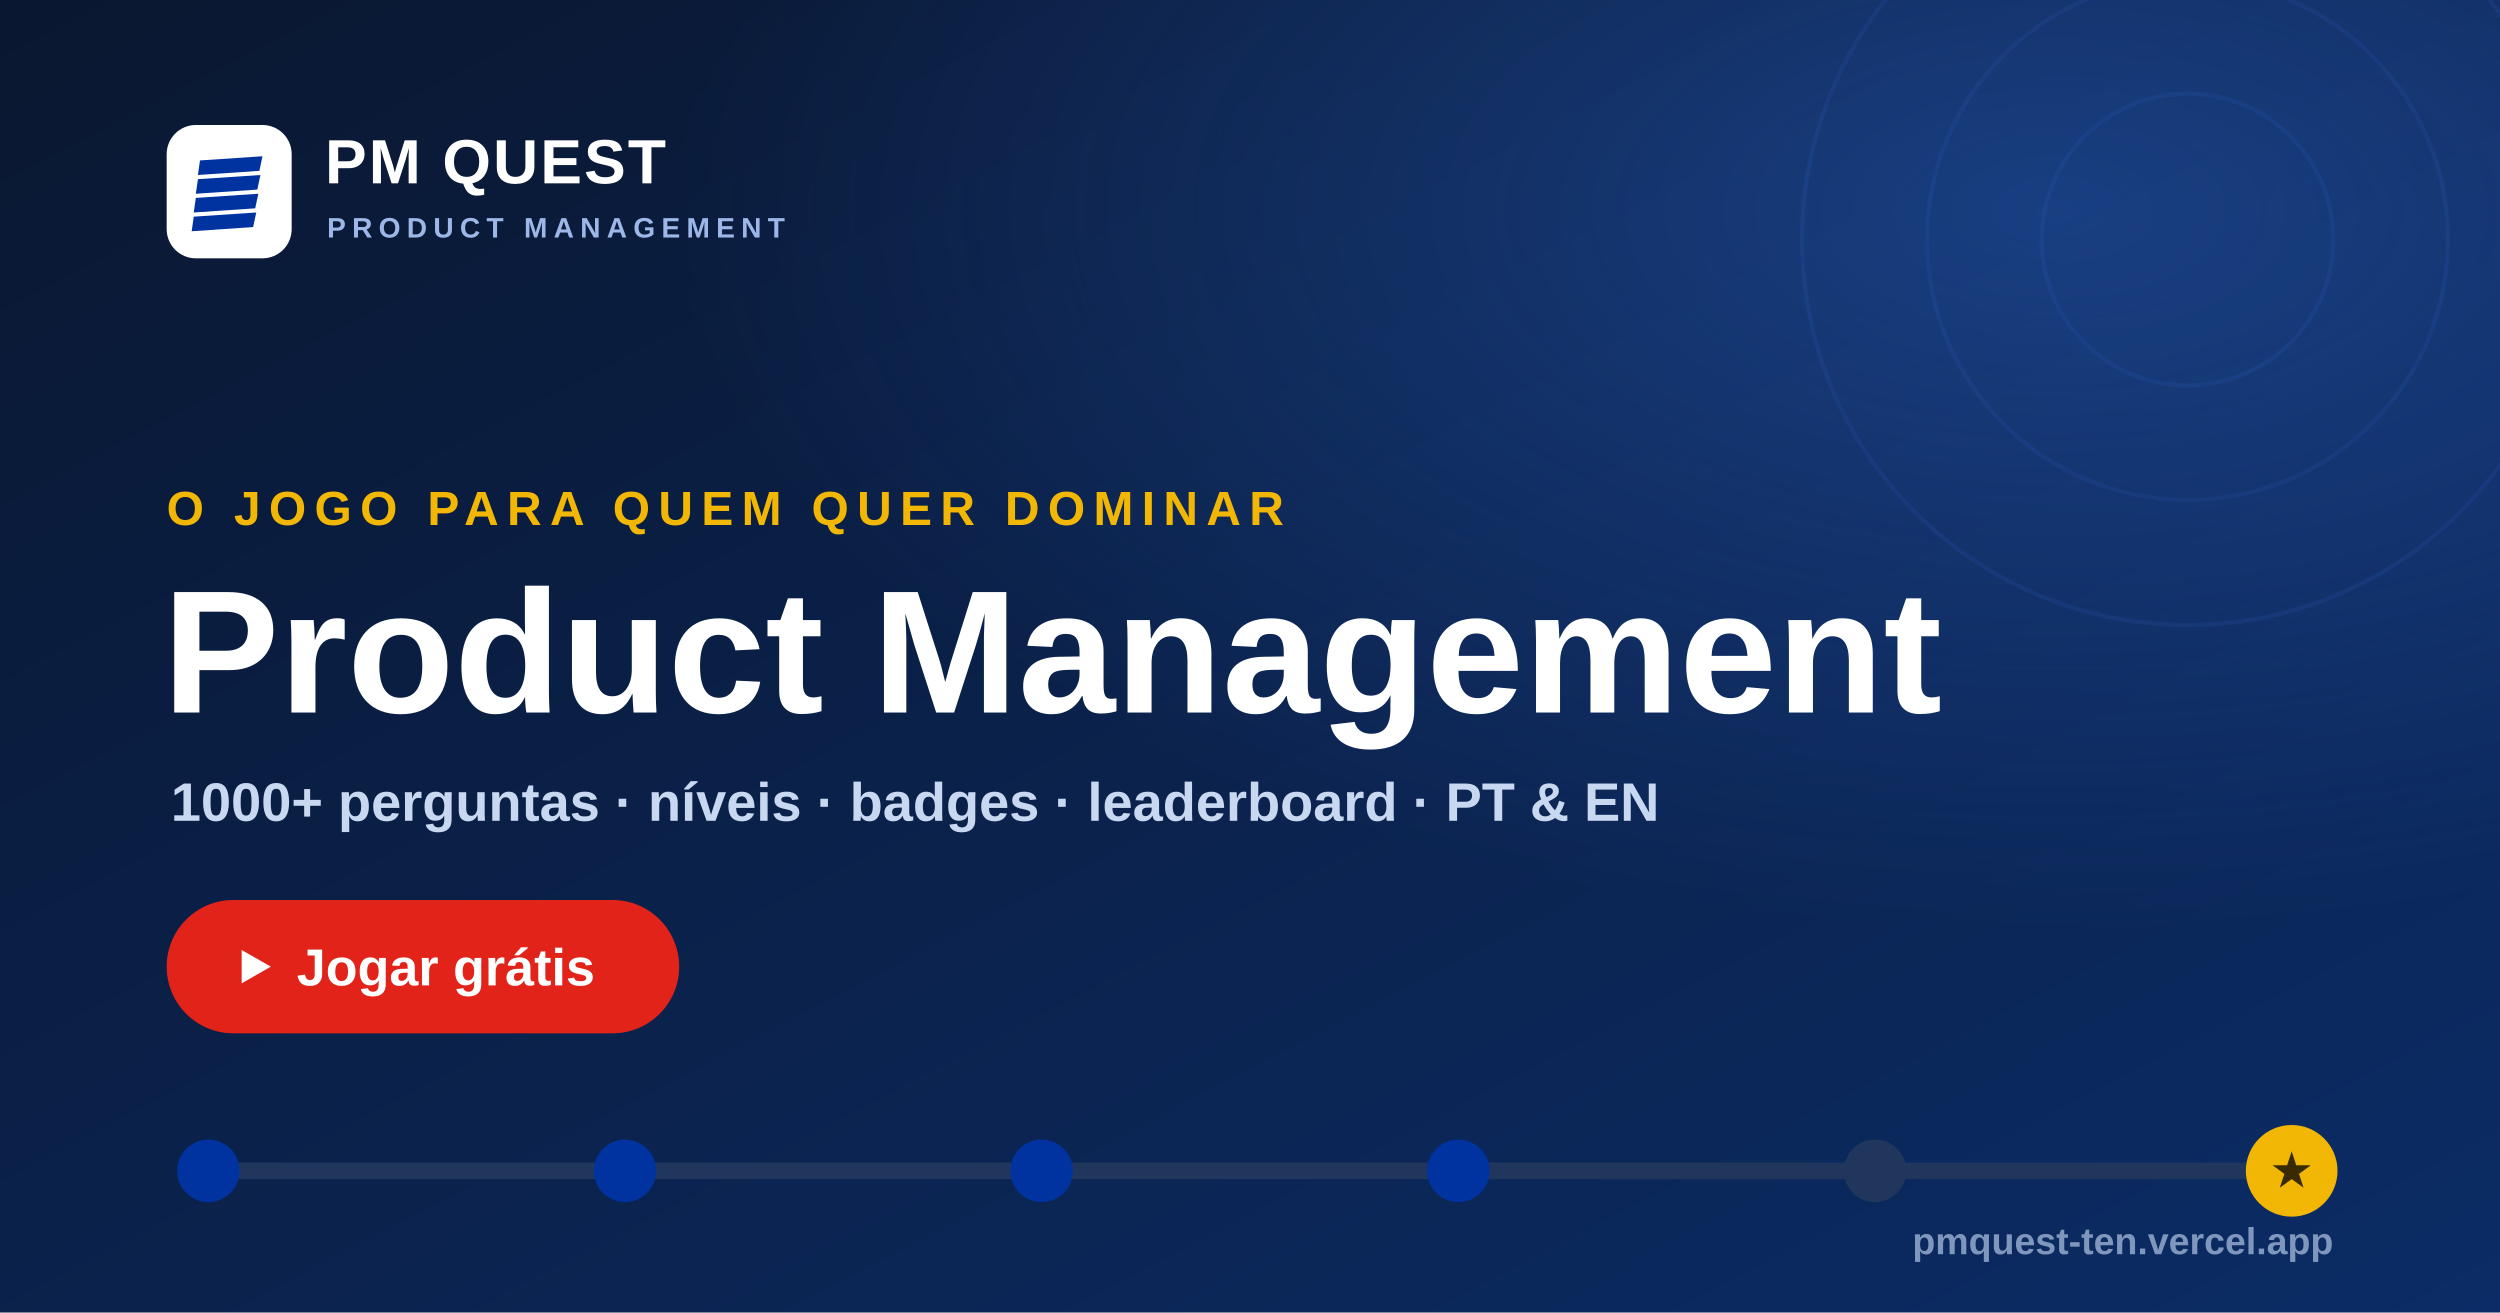
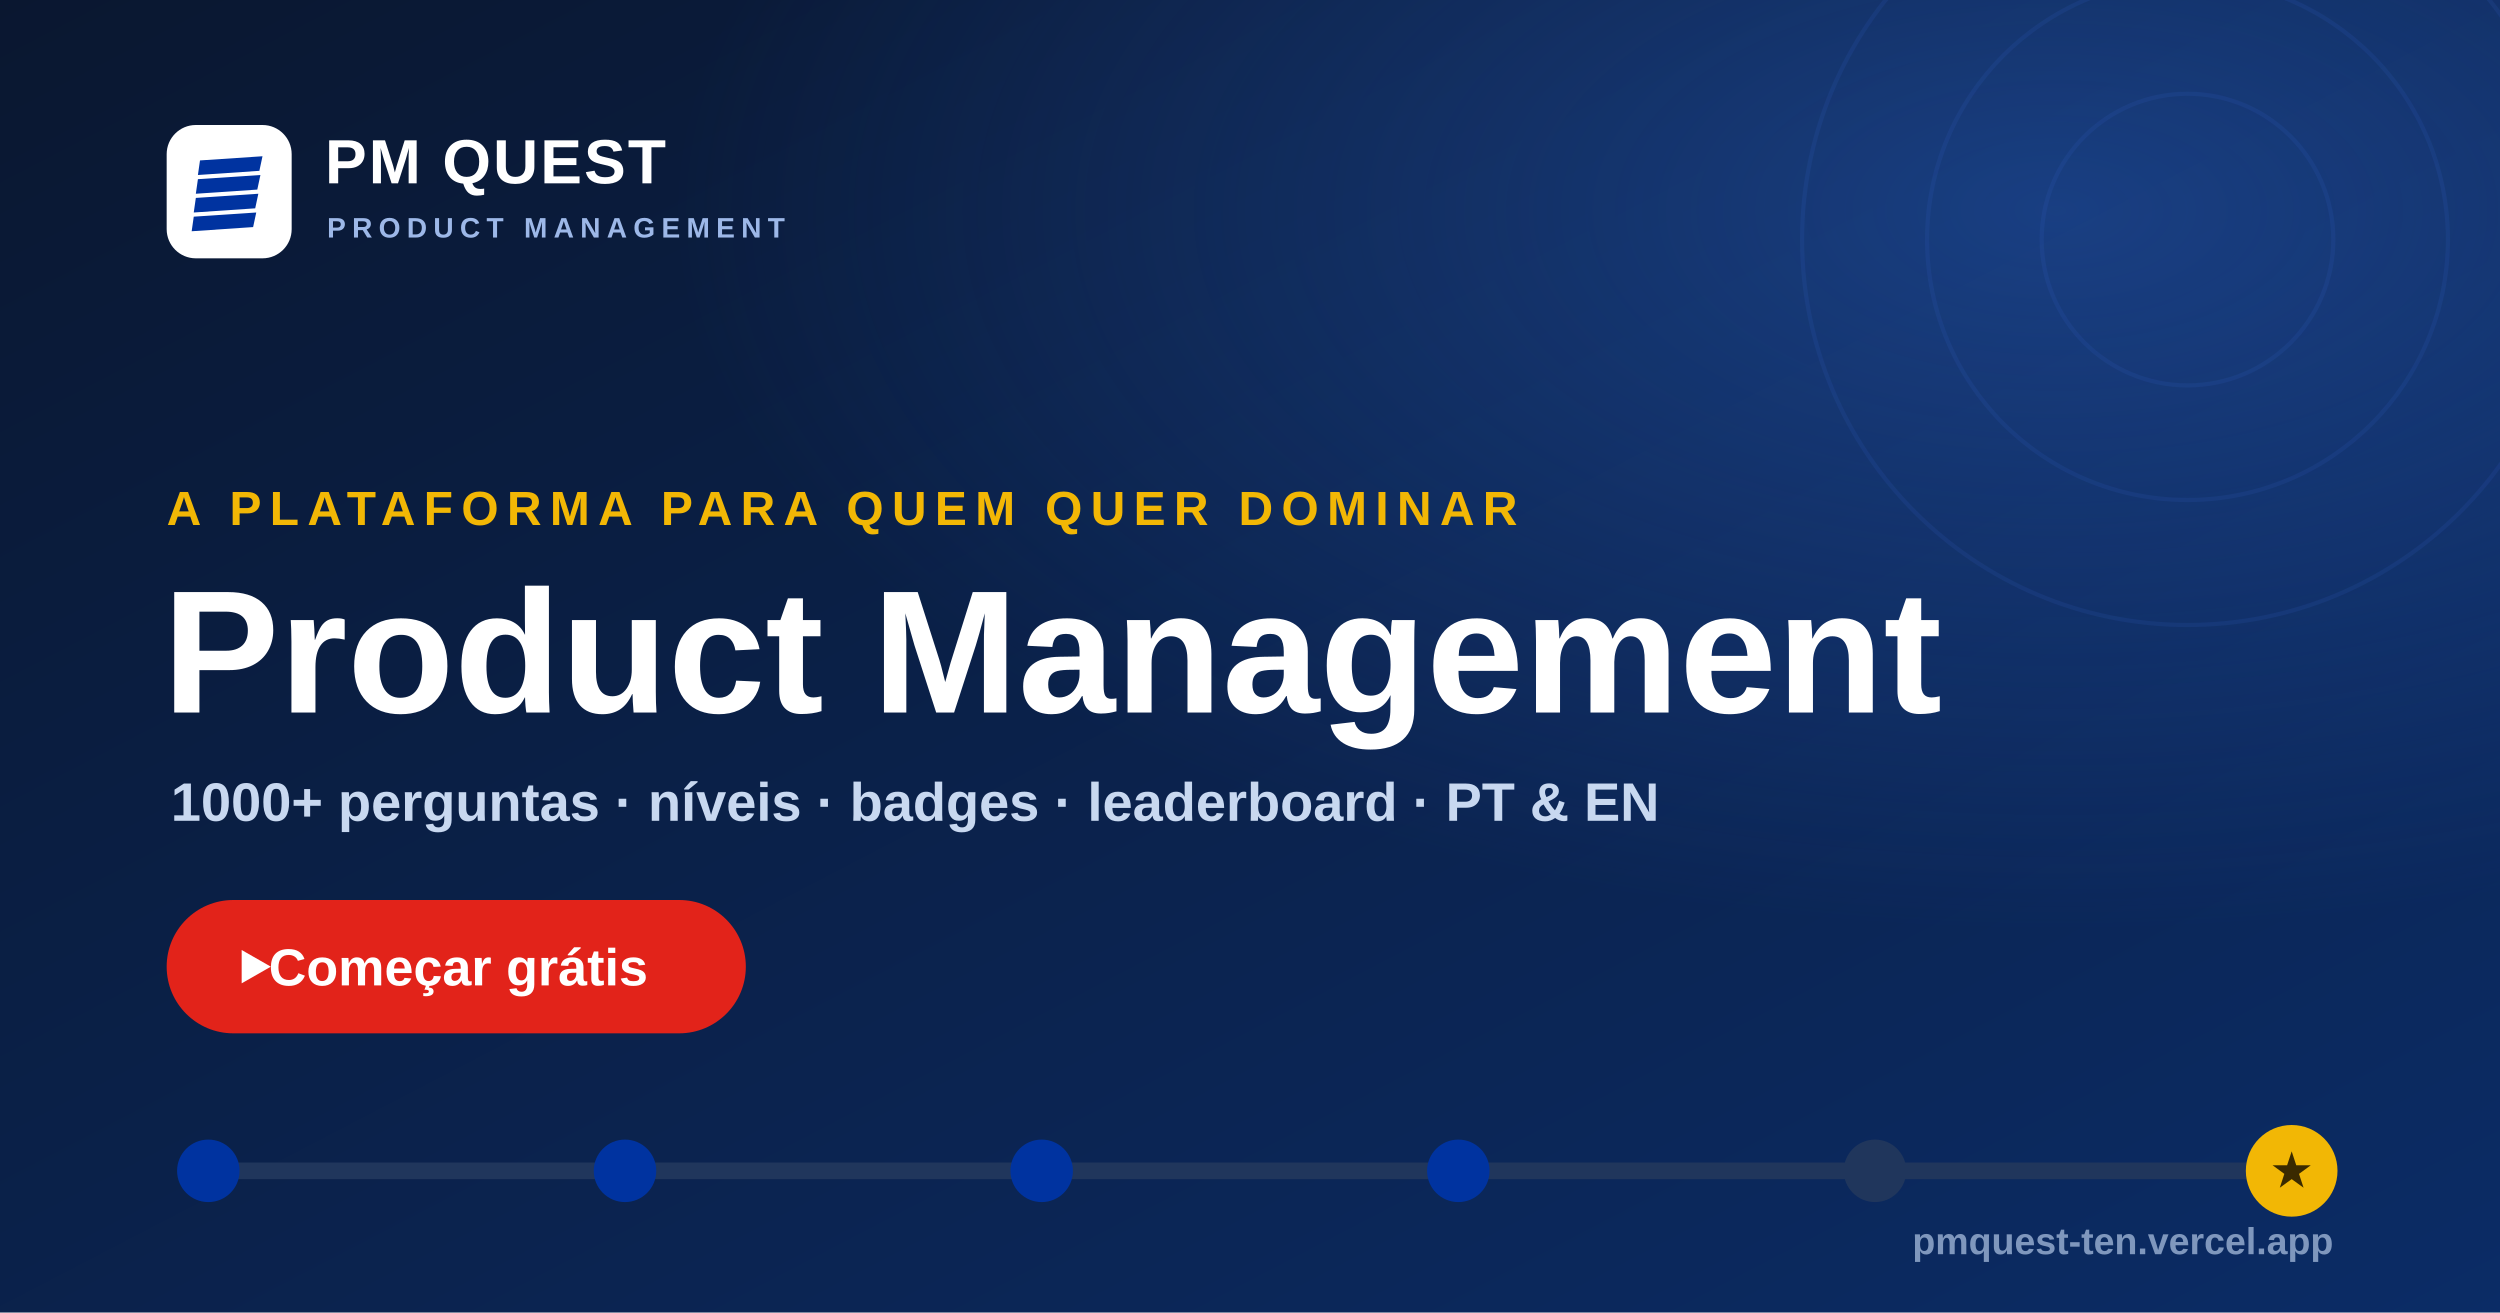
<svg xmlns="http://www.w3.org/2000/svg" width="1200" height="630" viewBox="0 0 1200 630" font-family="Segoe UI, Arial, sans-serif">
  <defs>
    <linearGradient id="bgP" x1="0" y1="0" x2="1" y2="1">
      <stop offset="0" stop-color="#0a1730" />
      <stop offset="1" stop-color="#0b2c66" />
    </linearGradient>
    <linearGradient id="xpP" x1="0" y1="0" x2="1" y2="0">
      <stop offset="0" stop-color="#0033a0" />
      <stop offset="1" stop-color="#f2b705" />
    </linearGradient>
    <radialGradient id="glowP" cx="0.82" cy="0.16" r="0.55">
      <stop offset="0" stop-color="#2f6bd6" stop-opacity="0.4" />
      <stop offset="1" stop-color="#2f6bd6" stop-opacity="0" />
    </radialGradient>
  </defs>
  <rect width="1200" height="630" fill="url(#bgP)" />
  <rect width="1200" height="630" fill="url(#glowP)" />
  <g fill="none" stroke="#3a6bd0" stroke-opacity="0.13" stroke-width="2">
    <circle cx="1050" cy="115" r="70" />
    <circle cx="1050" cy="115" r="125" />
    <circle cx="1050" cy="115" r="185" />
  </g>
  <g transform="translate(80,60)">
    <rect width="60" height="64" rx="14" fill="#fff" />
    <g fill="#0033a0">
      <path d="M16 17 L46 15 L44.5 22 L15 24 Z" />
      <path d="M15 26 L45 24 L43.5 31 L14 33 Z" />
      <path d="M14 35 L44 33 L42.5 40 L13 42 Z" />
      <path d="M13 44 L43 42 L41.5 49 L12 51 Z" />
    </g>
  </g>
  <text x="156" y="88" fill="#fff" font-size="30" font-weight="800" letter-spacing="1">PM QUEST</text>
  <text x="157" y="114" fill="#9db8e8" font-size="13.5" font-weight="700" letter-spacing="3">PRODUCT MANAGEMENT</text>
-   <text x="80" y="252" fill="#f2b705" font-size="23" font-weight="800" letter-spacing="4">O JOGO PARA QUEM QUER DOMINAR</text>
+   <text x="80" y="252" fill="#f2b705" font-size="23" font-weight="800" letter-spacing="4">A PLATAFORMA PARA QUEM QUER DOMINAR</text>
  <text x="78" y="342" fill="#ffffff" font-size="84" font-weight="800">Product Management</text>
  <text x="82" y="394" fill="#c8d8f0" font-size="26" font-weight="600">1000+ perguntas · níveis · badges · leaderboard · PT &amp; EN</text>
  <g transform="translate(80,432)">
-     <rect width="246" height="64" rx="32" fill="#e2231a" />
+     <rect width="278" height="64" rx="32" fill="#e2231a" />
    <path d="M36 24 L36 40 L50 32 Z" fill="#fff" />
-     <text x="134" y="41" fill="#fff" font-size="25" font-weight="800" text-anchor="middle">Jogar grátis</text>
+     <text x="140" y="41" fill="#fff" font-size="25" font-weight="800" text-anchor="middle">Começar grátis</text>
  </g>
  <g transform="translate(80,562)">
    <line x1="20" y1="0" x2="1020" y2="0" stroke="#20365c" stroke-width="8" stroke-linecap="round" />
    <line x1="20" y1="0" x2="740" y2="0" stroke="url(#xpP)" stroke-width="8" stroke-linecap="round" />
    <circle cx="20" cy="0" r="15" fill="#0033a0" />
    <circle cx="220" cy="0" r="15" fill="#0033a0" />
    <circle cx="420" cy="0" r="15" fill="#0033a0" />
    <circle cx="620" cy="0" r="15" fill="#0033a0" />
    <circle cx="820" cy="0" r="15" fill="#20365c" />
    <circle cx="1020" cy="0" r="22" fill="#f2b705" />
    <text x="1020" y="8" fill="#3a2a00" font-size="24" font-weight="900" text-anchor="middle">★</text>
  </g>
  <text x="1120" y="602" fill="#7f97bd" font-size="18" font-weight="600" text-anchor="end">pmquest-ten.vercel.app</text>
</svg>
